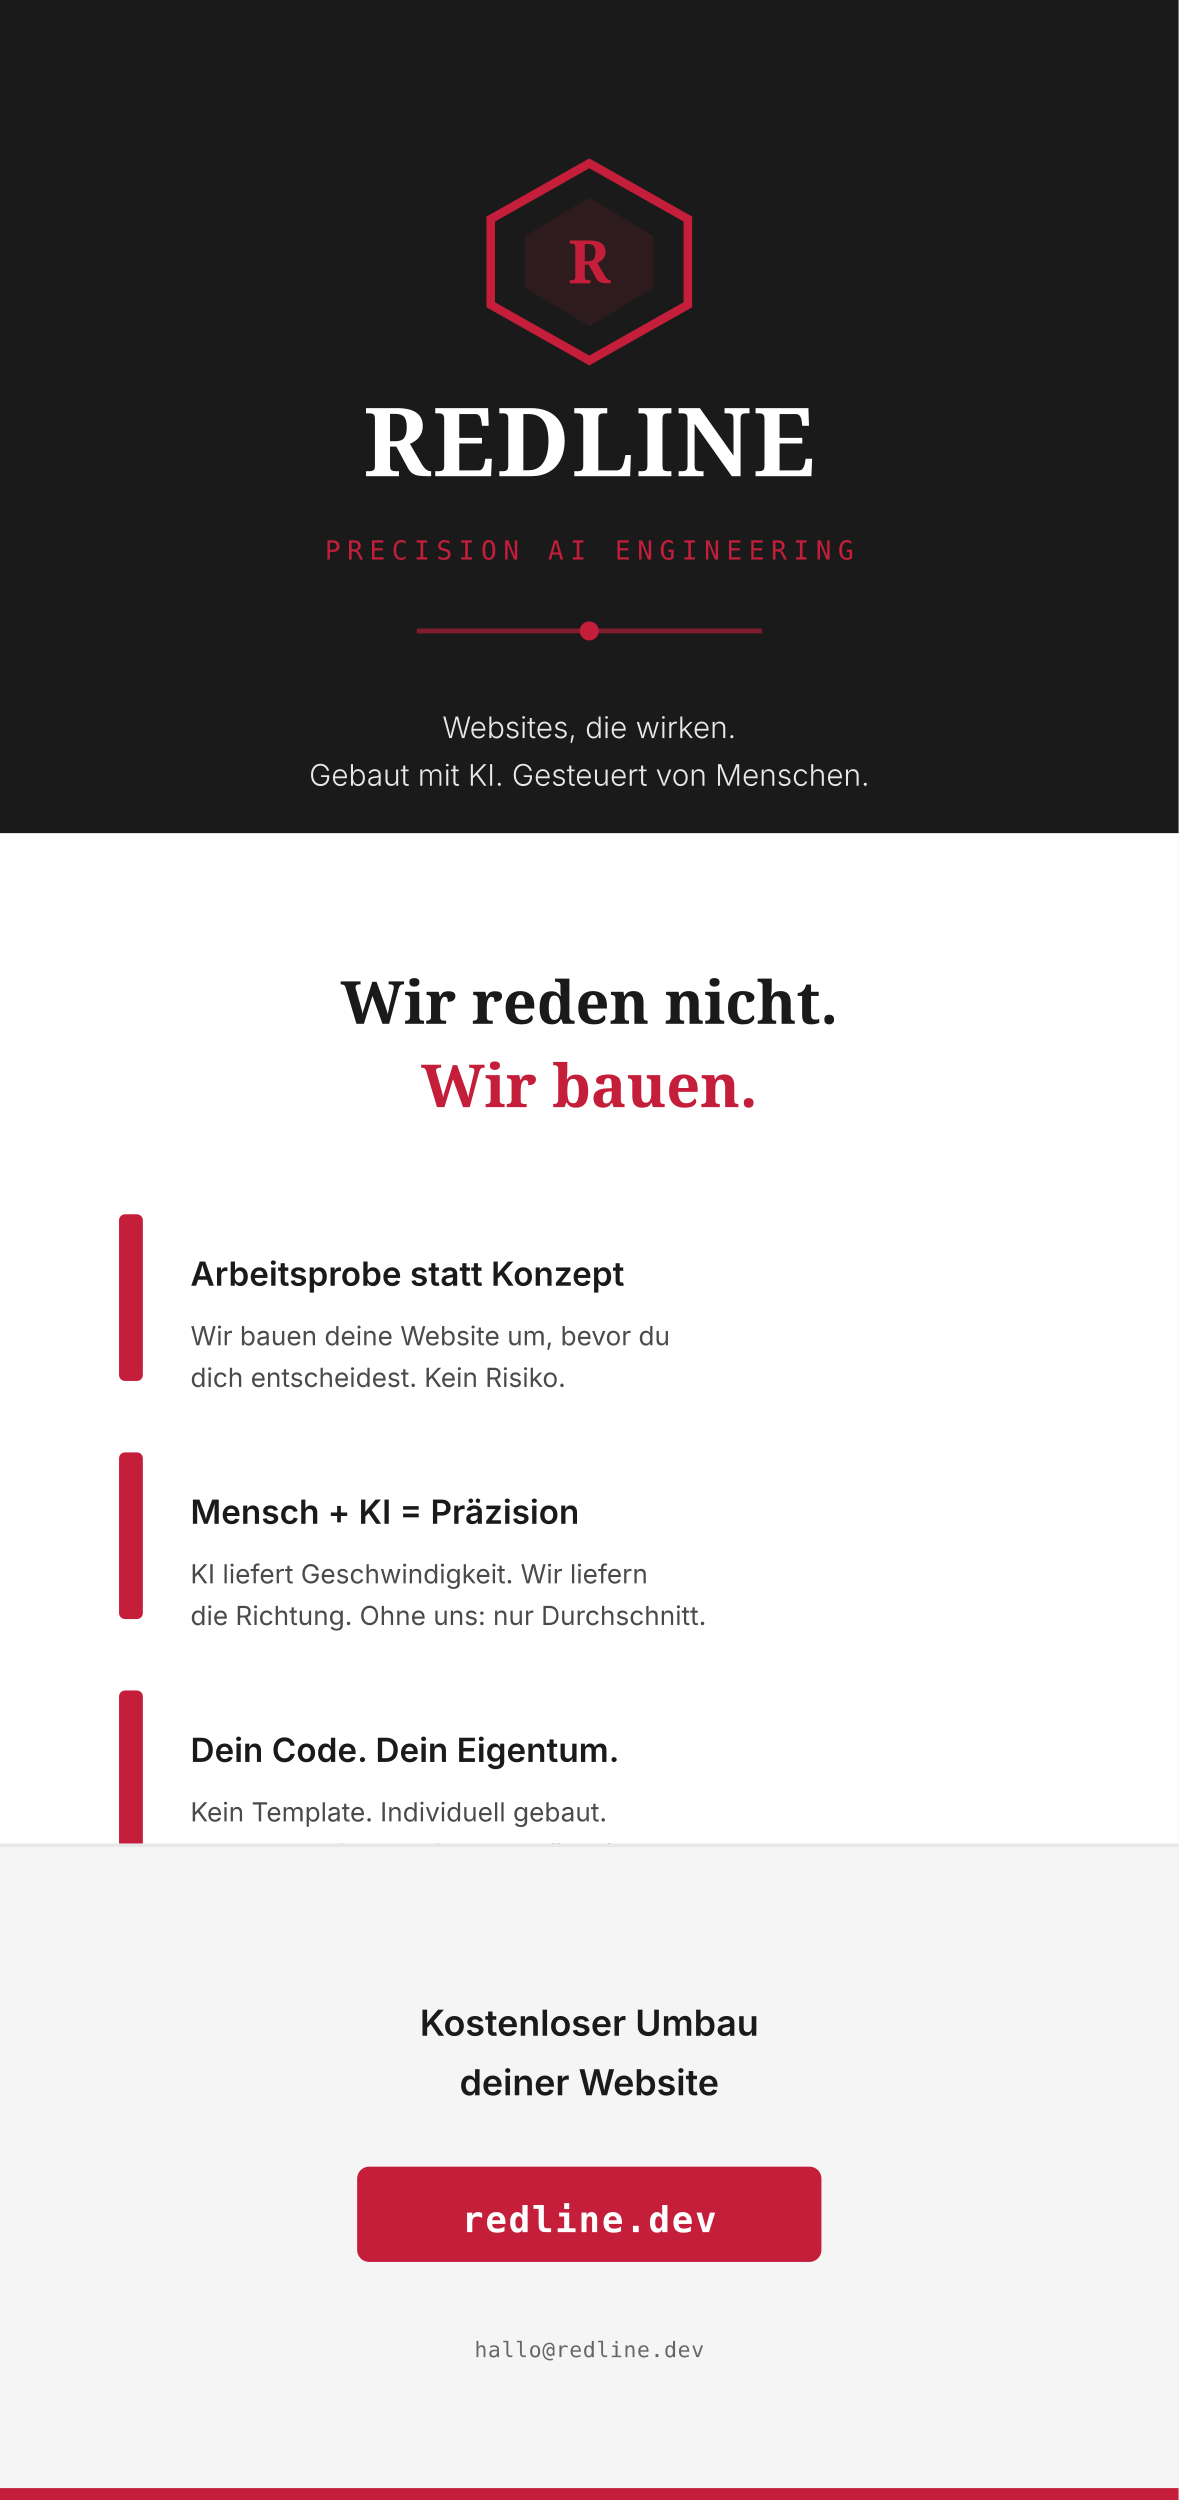
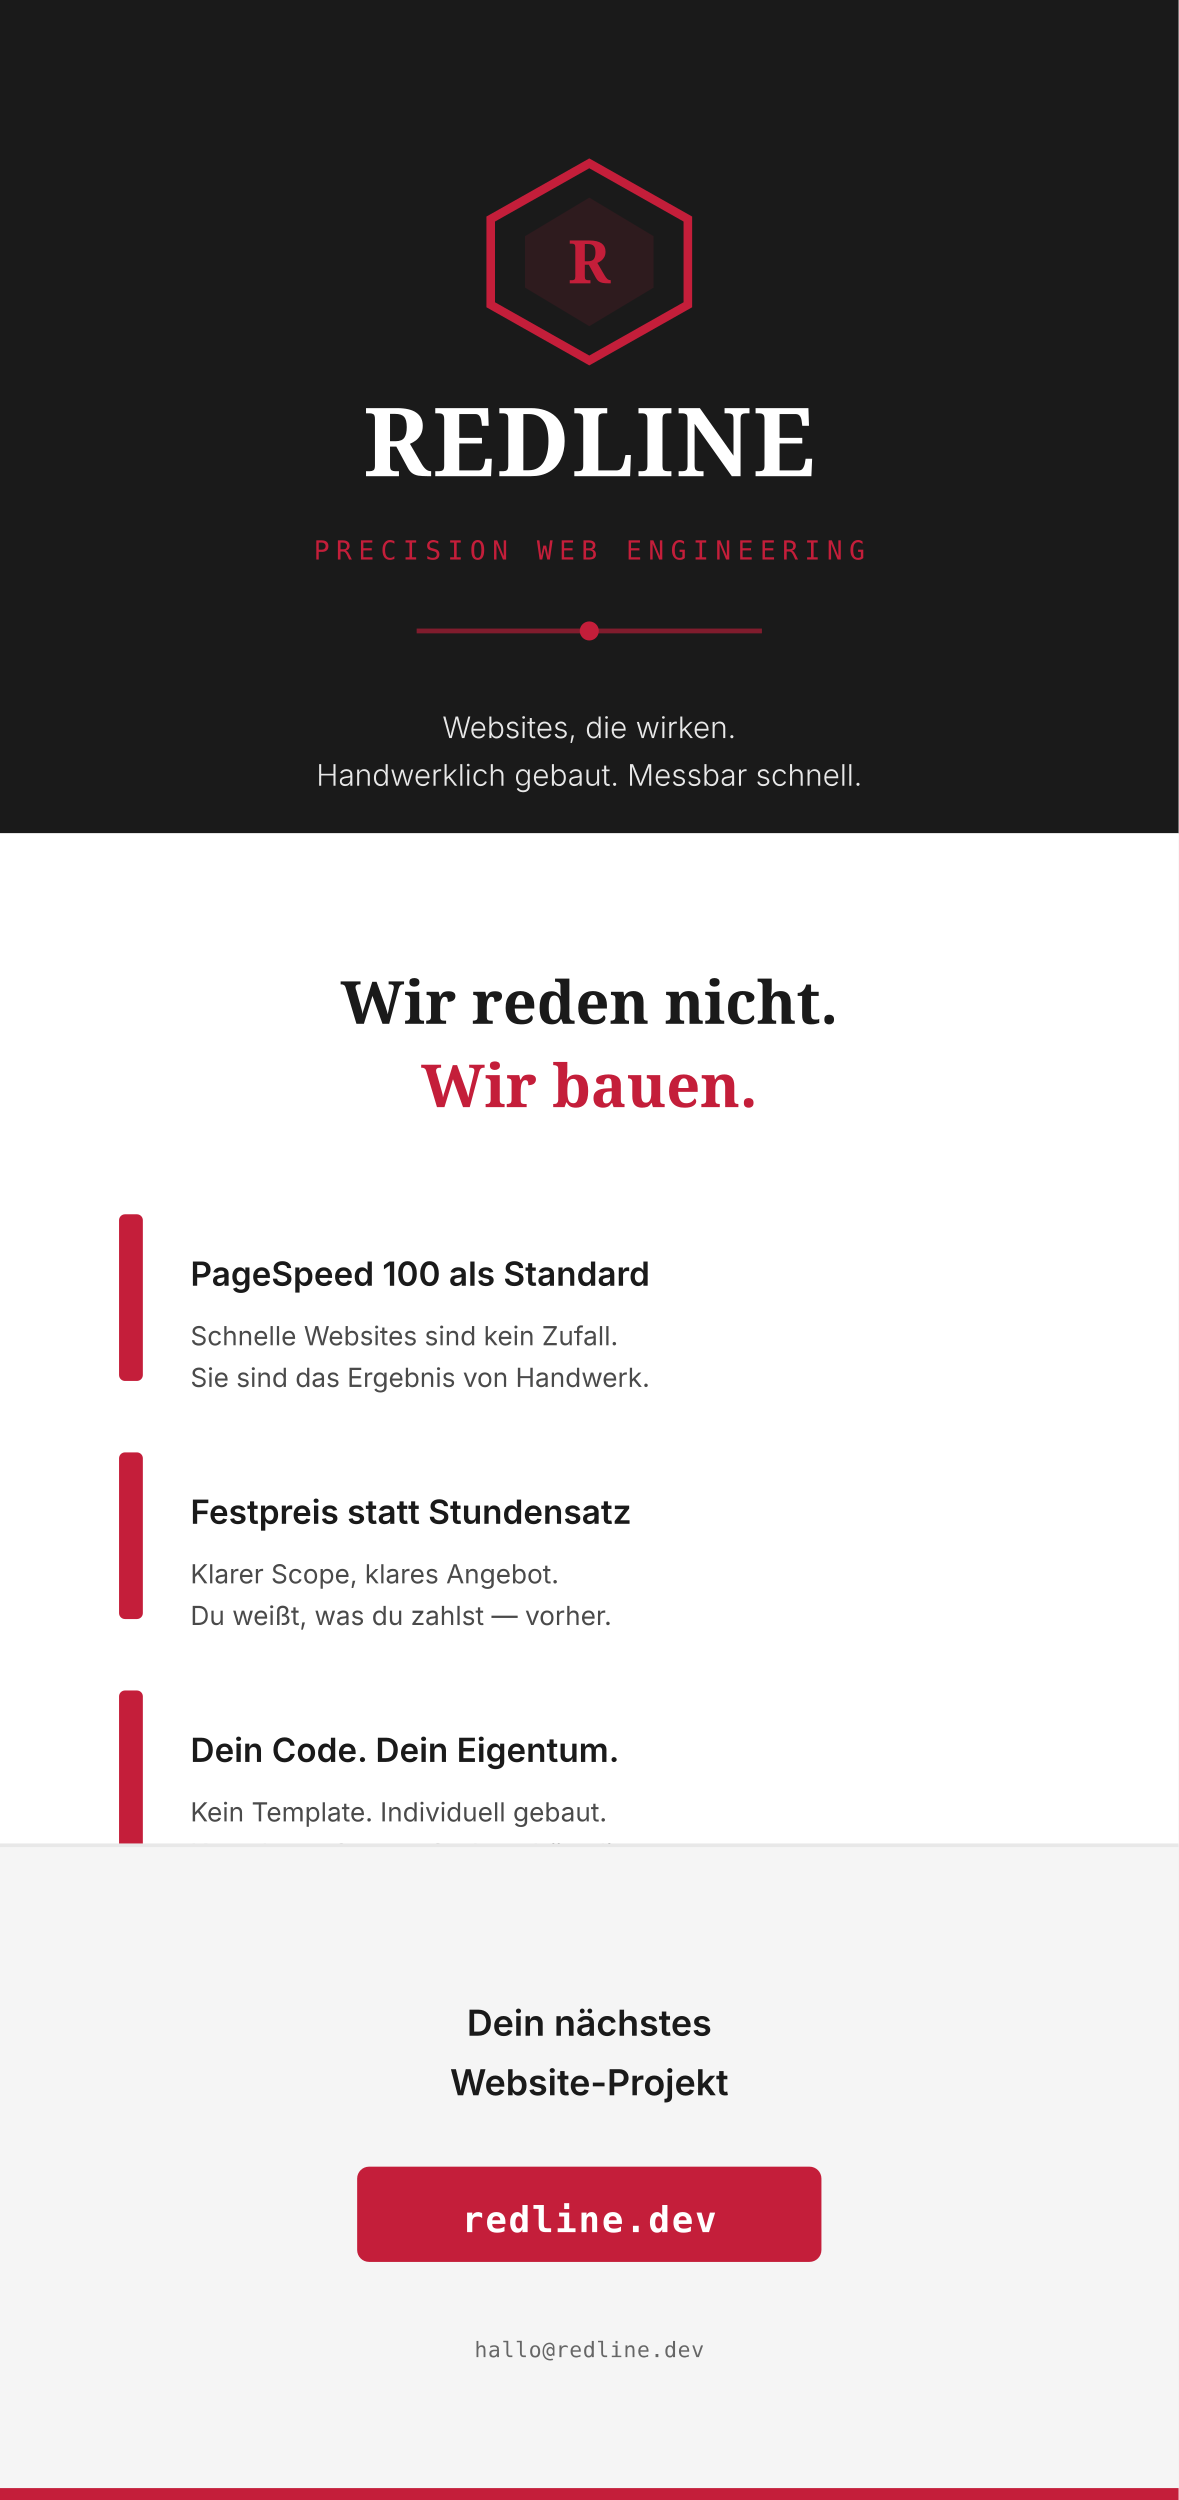
<svg xmlns="http://www.w3.org/2000/svg" viewBox="0 0 99 210" width="99mm" height="210mm">
  <rect x="0" y="0" width="99" height="70" fill="#1A1A1A" />
  <g transform="translate(49.5, 22) scale(0.36)">
    <polygon points="25,2 48,15 48,35 25,48 2,35 2,15" fill="none" stroke="#C41E3A" stroke-width="2" transform="translate(-25,-25)" />
    <polygon points="25,10 40,19 40,31 25,40 10,31 10,19" fill="#C41E3A" opacity="0.12" transform="translate(-25,-25)" />
    <text x="0" y="5" text-anchor="middle" fill="#C41E3A" font-family="Playfair Display, serif" font-size="14" font-weight="700">R</text>
  </g>
  <text x="49.5" y="40" text-anchor="middle" font-family="Playfair Display, serif" font-size="8" font-weight="700" fill="#FFFFFF" letter-spacing="0.02em">REDLINE</text>
-   <text x="49.5" y="47" text-anchor="middle" font-family="IBM Plex Mono, monospace" font-size="2.2" fill="#C41E3A" letter-spacing="0.25em">PRECISION AI ENGINEERING</text>
+   <text x="49.5" y="47" text-anchor="middle" font-family="IBM Plex Mono, monospace" font-size="2.2" fill="#C41E3A" letter-spacing="0.25em">PRECISION WEB ENGINEERING</text>
  <line x1="35" y1="53" x2="64" y2="53" stroke="#C41E3A" stroke-width="0.4" opacity="0.6" />
  <circle cx="49.5" cy="53" r="0.8" fill="#C41E3A" />
  <text x="49.5" y="62" text-anchor="middle" font-family="Inter, sans-serif" font-size="2.5" fill="#E8E8E8" font-weight="300">Websites, die wirken.</text>
-   <text x="49.5" y="66" text-anchor="middle" font-family="Inter, sans-serif" font-size="2.5" fill="#E8E8E8" font-weight="300">Gebaut mit KI. Gesteuert von Menschen.</text>
+   <text x="49.5" y="66" text-anchor="middle" font-family="Inter, sans-serif" font-size="2.5" fill="#E8E8E8" font-weight="300">Handwerklich gebaut. Messbar schnell.</text>
  <rect x="0" y="70" width="99" height="85" fill="#FFFFFF" />
  <text x="49.5" y="86" text-anchor="middle" font-family="Playfair Display, serif" font-size="5" font-weight="700" fill="#1A1A1A">Wir reden nicht.</text>
  <text x="49.5" y="93" text-anchor="middle" font-family="Playfair Display, serif" font-size="5" font-weight="700" fill="#C41E3A">Wir bauen.</text>
  <rect x="10" y="102" width="2" height="14" fill="#C41E3A" rx="0.5" />
-   <text x="16" y="108" font-family="Inter, sans-serif" font-size="2.8" font-weight="600" fill="#1A1A1A">Arbeitsprobe statt Konzept</text>
-   <text x="16" y="113" font-family="Inter, sans-serif" font-size="2.2" fill="#4A4A4A">Wir bauen deine Website um, bevor du</text>
-   <text x="16" y="116.5" font-family="Inter, sans-serif" font-size="2.2" fill="#4A4A4A">dich entscheidest. Kein Risiko.</text>
+   <text x="16" y="108" font-family="Inter, sans-serif" font-size="2.8" font-weight="600" fill="#1A1A1A">PageSpeed 100 als Standard</text>
+   <text x="16" y="113" font-family="Inter, sans-serif" font-size="2.2" fill="#4A4A4A">Schnelle Websites sind kein Zufall.</text>
+   <text x="16" y="116.5" font-family="Inter, sans-serif" font-size="2.2" fill="#4A4A4A">Sie sind das Ergebnis von Handwerk.</text>
  <rect x="10" y="122" width="2" height="14" fill="#C41E3A" rx="0.5" />
-   <text x="16" y="128" font-family="Inter, sans-serif" font-size="2.8" font-weight="600" fill="#1A1A1A">Mensch + KI = Präzision</text>
-   <text x="16" y="133" font-family="Inter, sans-serif" font-size="2.2" fill="#4A4A4A">KI liefert Geschwindigkeit. Wir liefern</text>
-   <text x="16" y="136.5" font-family="Inter, sans-serif" font-size="2.2" fill="#4A4A4A">die Richtung. Ohne uns: nur Durchschnitt.</text>
+   <text x="16" y="128" font-family="Inter, sans-serif" font-size="2.8" font-weight="600" fill="#1A1A1A">Festpreis statt Stundensatz</text>
+   <text x="16" y="133" font-family="Inter, sans-serif" font-size="2.2" fill="#4A4A4A">Klarer Scope, klares Angebot.</text>
+   <text x="16" y="136.5" font-family="Inter, sans-serif" font-size="2.2" fill="#4A4A4A">Du weißt, was du zahlst — vorher.</text>
  <rect x="10" y="142" width="2" height="14" fill="#C41E3A" rx="0.5" />
  <text x="16" y="148" font-family="Inter, sans-serif" font-size="2.8" font-weight="600" fill="#1A1A1A">Dein Code. Dein Eigentum.</text>
  <text x="16" y="153" font-family="Inter, sans-serif" font-size="2.2" fill="#4A4A4A">Kein Template. Individuell gebaut.</text>
  <text x="16" y="156.5" font-family="Inter, sans-serif" font-size="2.2" fill="#4A4A4A">Kompletter Source Code gehört dir.</text>
  <rect x="0" y="155" width="99" height="55" fill="#F5F5F5" />
  <line x1="0" y1="155" x2="99" y2="155" stroke="#E8E8E8" stroke-width="0.3" />
-   <text x="49.5" y="171" text-anchor="middle" font-family="Inter, sans-serif" font-size="3" font-weight="600" fill="#1A1A1A">Kostenloser Umbau</text>
-   <text x="49.5" y="176" text-anchor="middle" font-family="Inter, sans-serif" font-size="3" font-weight="600" fill="#1A1A1A">deiner Website</text>
+   <text x="49.5" y="171" text-anchor="middle" font-family="Inter, sans-serif" font-size="3" font-weight="600" fill="#1A1A1A">Dein nächstes</text>
+   <text x="49.5" y="176" text-anchor="middle" font-family="Inter, sans-serif" font-size="3" font-weight="600" fill="#1A1A1A">Website-Projekt</text>
  <rect x="30" y="182" width="39" height="8" rx="1" fill="#C41E3A" />
  <text x="49.5" y="187.5" text-anchor="middle" font-family="IBM Plex Mono, monospace" font-size="3" font-weight="600" fill="#FFFFFF" letter-spacing="0.05em">redline.dev</text>
  <text x="49.5" y="198" text-anchor="middle" font-family="IBM Plex Mono, monospace" font-size="1.8" fill="#666666" letter-spacing="0.03em">hallo@redline.dev</text>
  <rect x="0" y="209" width="99" height="1" fill="#C41E3A" />
</svg>
